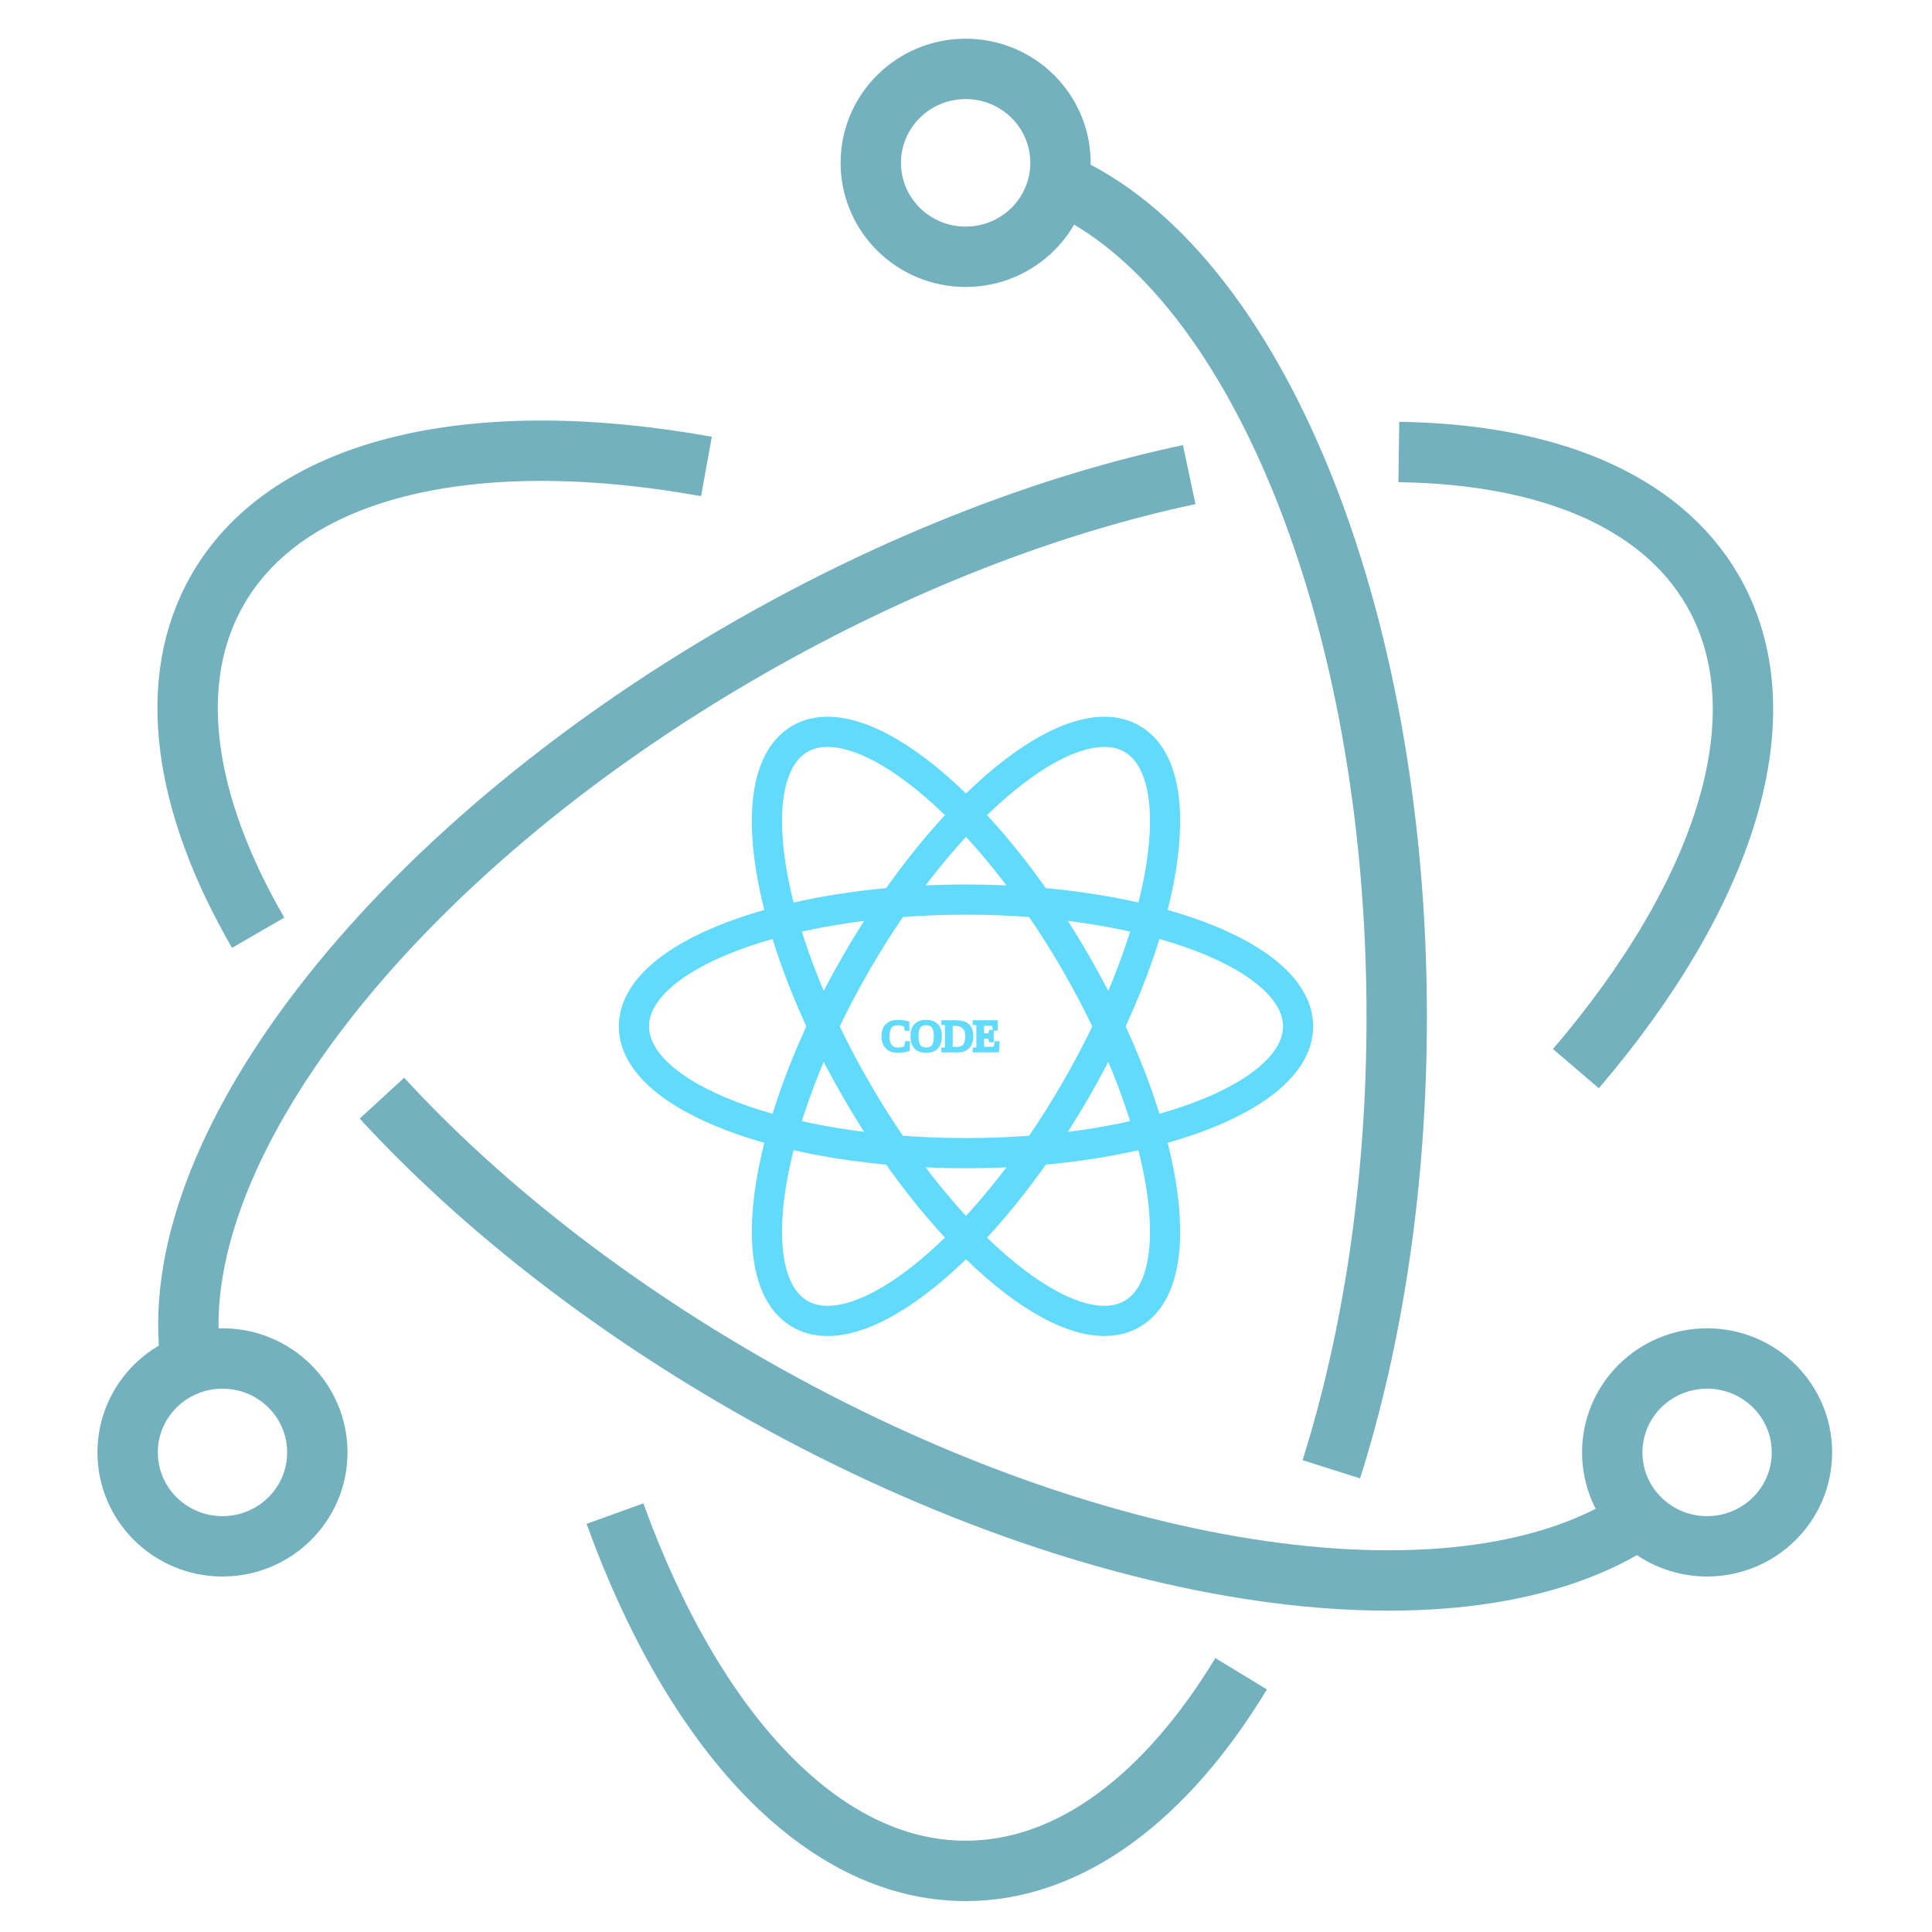
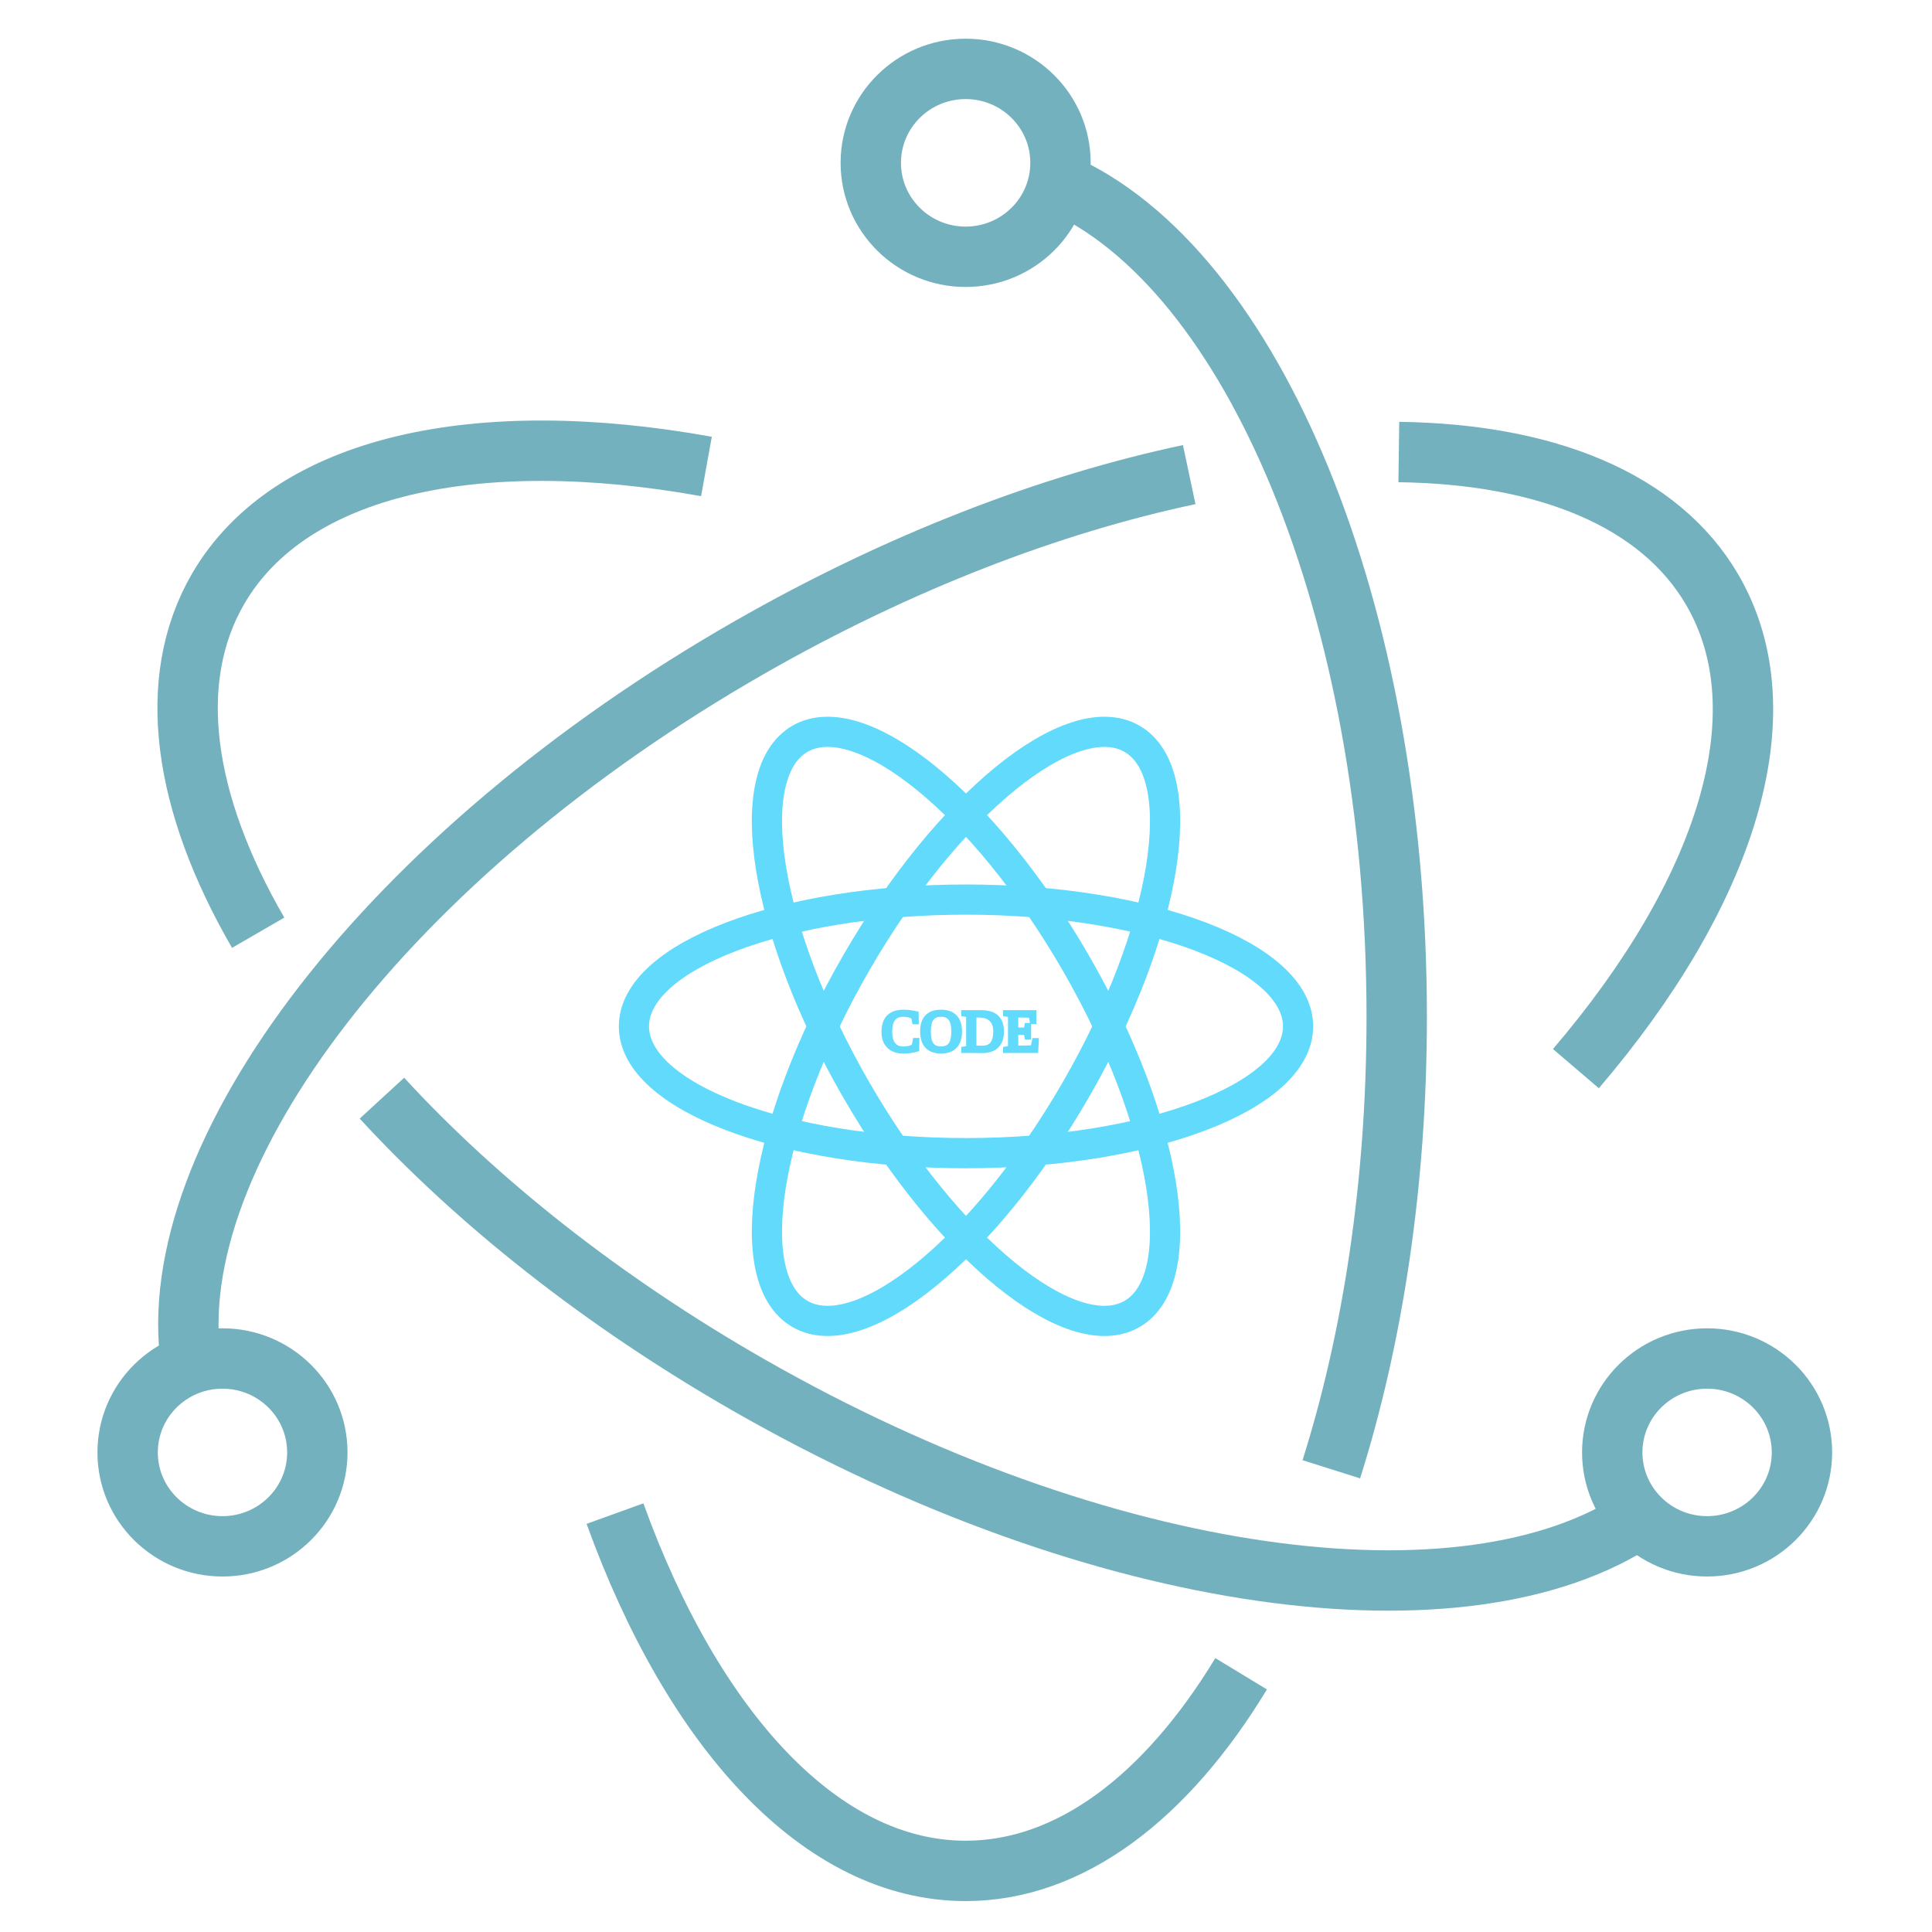
<svg xmlns="http://www.w3.org/2000/svg" viewBox="0 0 32 32">
  <g stroke="rgb(116, 177, 190)" fill="none" fill-rule="evenodd">
    <path d="M11.701,7.726 C7.918,7.044 4.813,7.694 3.615,9.749 C2.727,11.274 3.039,13.312 4.276,15.449 M6.326,18.189 C7.892,19.893 9.967,21.548 12.412,22.947 C18.241,26.28 24.293,27.078 27.167,25.137 M29.846,24.057 C29.846,23.197 29.142,22.501 28.275,22.501 C27.407,22.501 26.704,23.197 26.704,24.057 C26.704,24.916 27.407,25.612 28.275,25.612 C29.142,25.612 29.846,24.916 29.846,24.057 L29.846,24.057 Z" />
    <path d="M26.102,17.7 C28.579,14.801 29.556,11.821 28.361,9.77 C27.487,8.27 25.597,7.519 23.169,7.487 M19.697,7.861 C17.405,8.347 14.895,9.305 12.424,10.718 C6.423,14.15 2.654,19.128 3.166,22.581 M3.685,25.612 C4.553,25.612 5.256,24.916 5.256,24.057 C5.256,23.197 4.553,22.501 3.685,22.501 C2.818,22.501 2.114,23.197 2.114,24.057 C2.114,24.916 2.818,25.612 3.685,25.612 L3.685,25.612 L3.685,25.612 Z" />
    <path d="M10.186,25.07 C11.481,28.653 13.6,30.988 15.994,30.988 C17.729,30.988 19.32,29.762 20.557,27.723 M22.051,24.336 C22.737,22.164 23.134,19.595 23.134,16.843 C23.134,10.088 20.744,4.439 17.549,3.034 M15.994,4.253 C16.862,4.253 17.565,3.557 17.565,2.697 C17.565,1.838 16.862,1.141 15.994,1.141 C15.127,1.141 14.423,1.838 14.423,2.697 C14.423,3.557 15.127,4.253 15.994,4.253 Z" />
    <g stroke="none" transform="translate(16,17),scale(.5)">
      <g stroke="#61dafb" stroke-width="1" fill="none">
        <ellipse rx="11" ry="4.2" />
        <ellipse rx="11" ry="4.2" transform="rotate(60)" />
        <ellipse rx="11" ry="4.2" transform="rotate(120)" />
      </g>
    </g>
  </g>
-   <text stroke="#61dafb" fill="#61dafb" transform="translate(14.6,17.4),scale(.06)">CODE</text>
+   <text stroke="#61dafb" fill="#61dafb" transform="translate(14.6,17.4),scale(.08)">CODE</text>
</svg>
